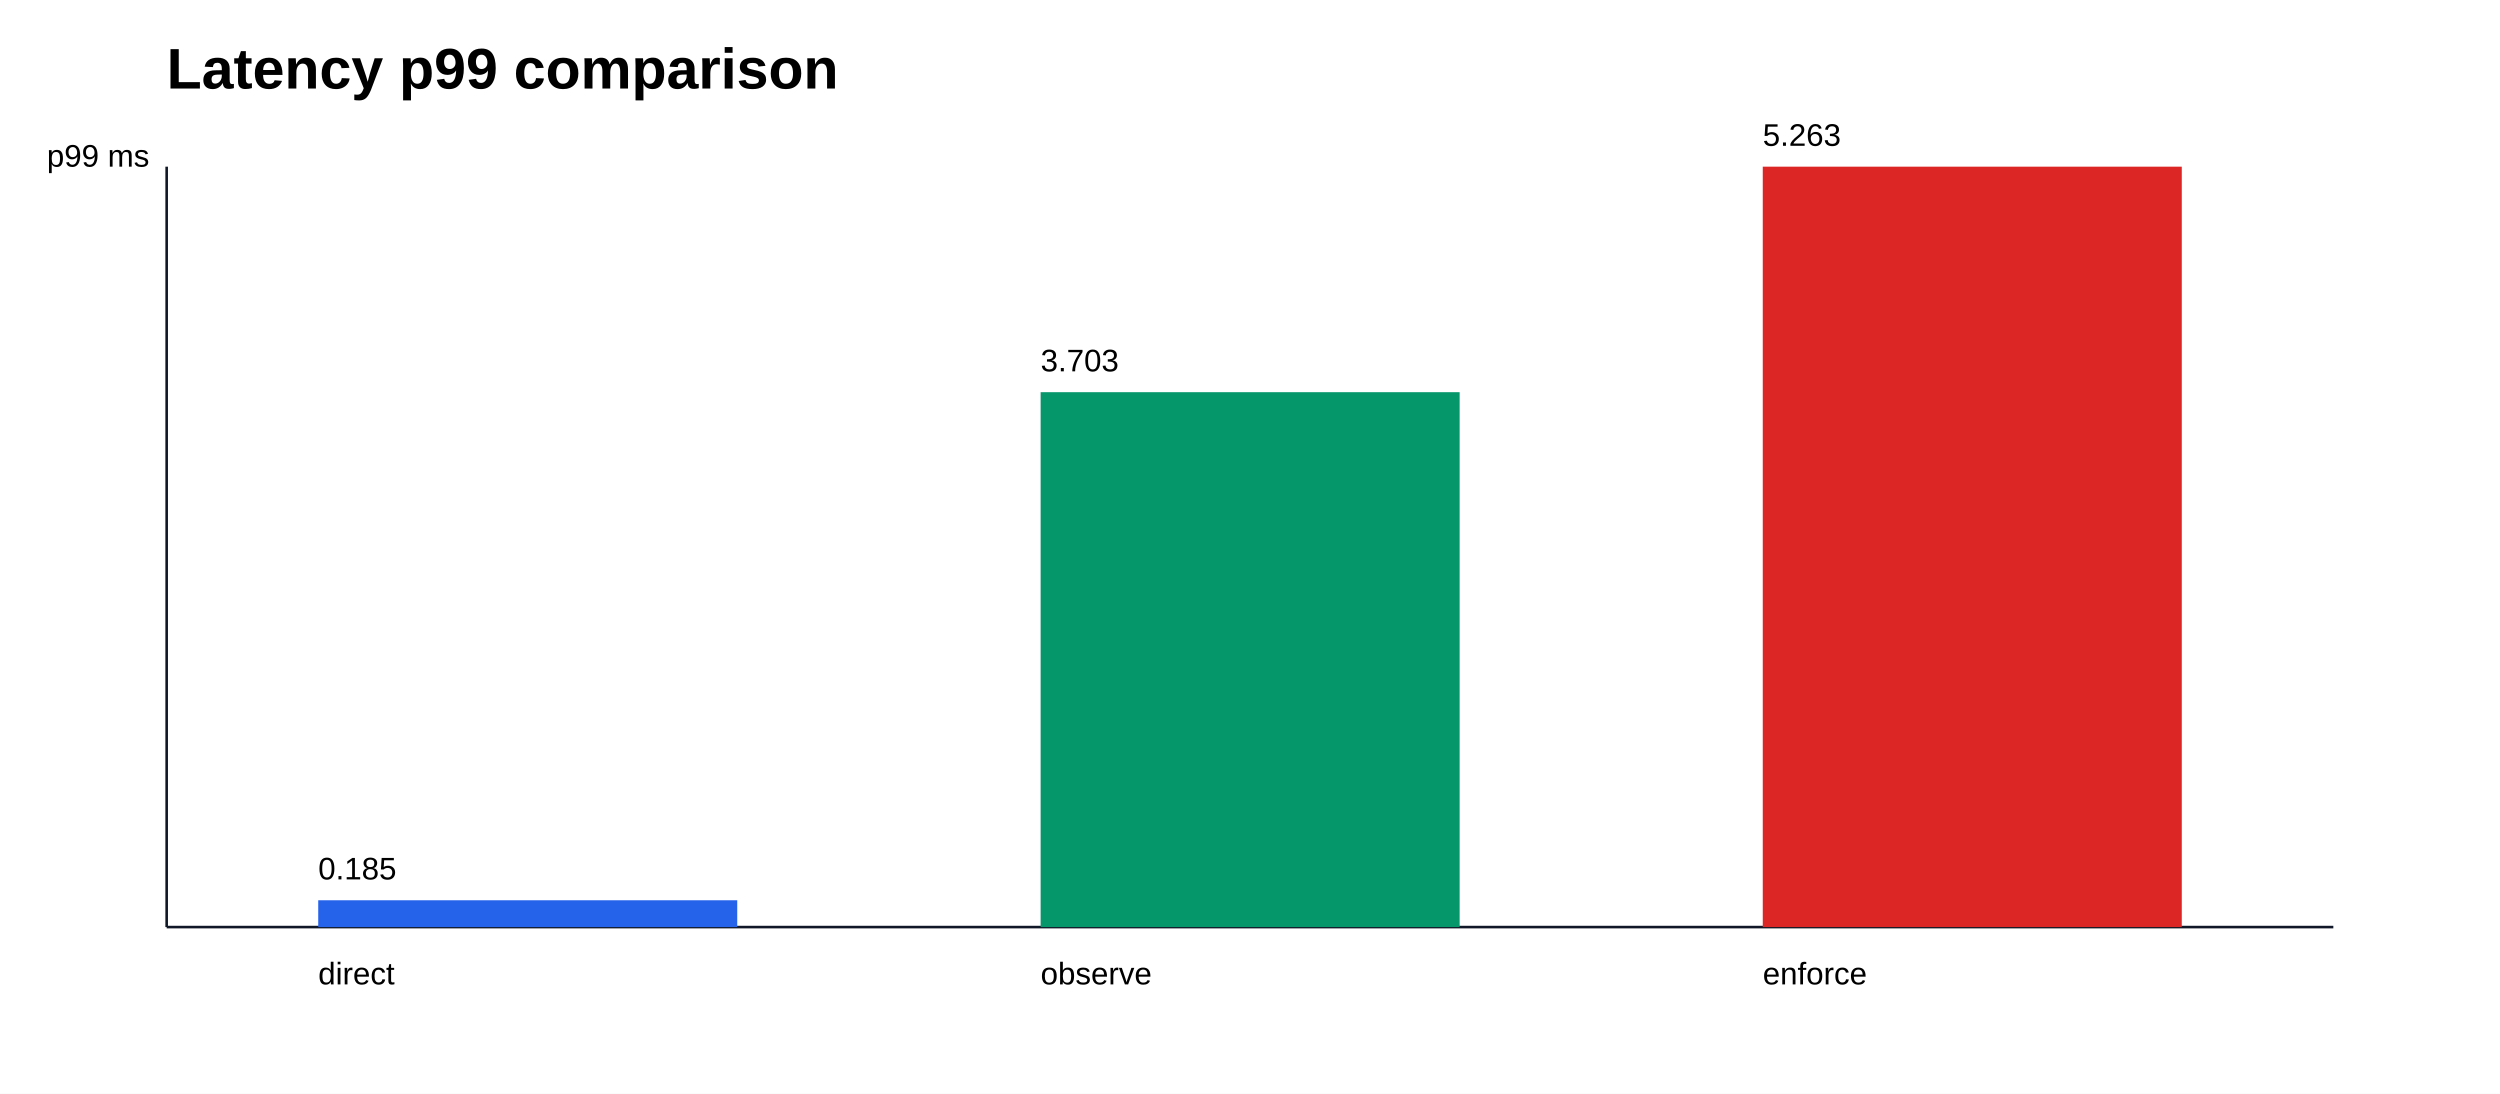
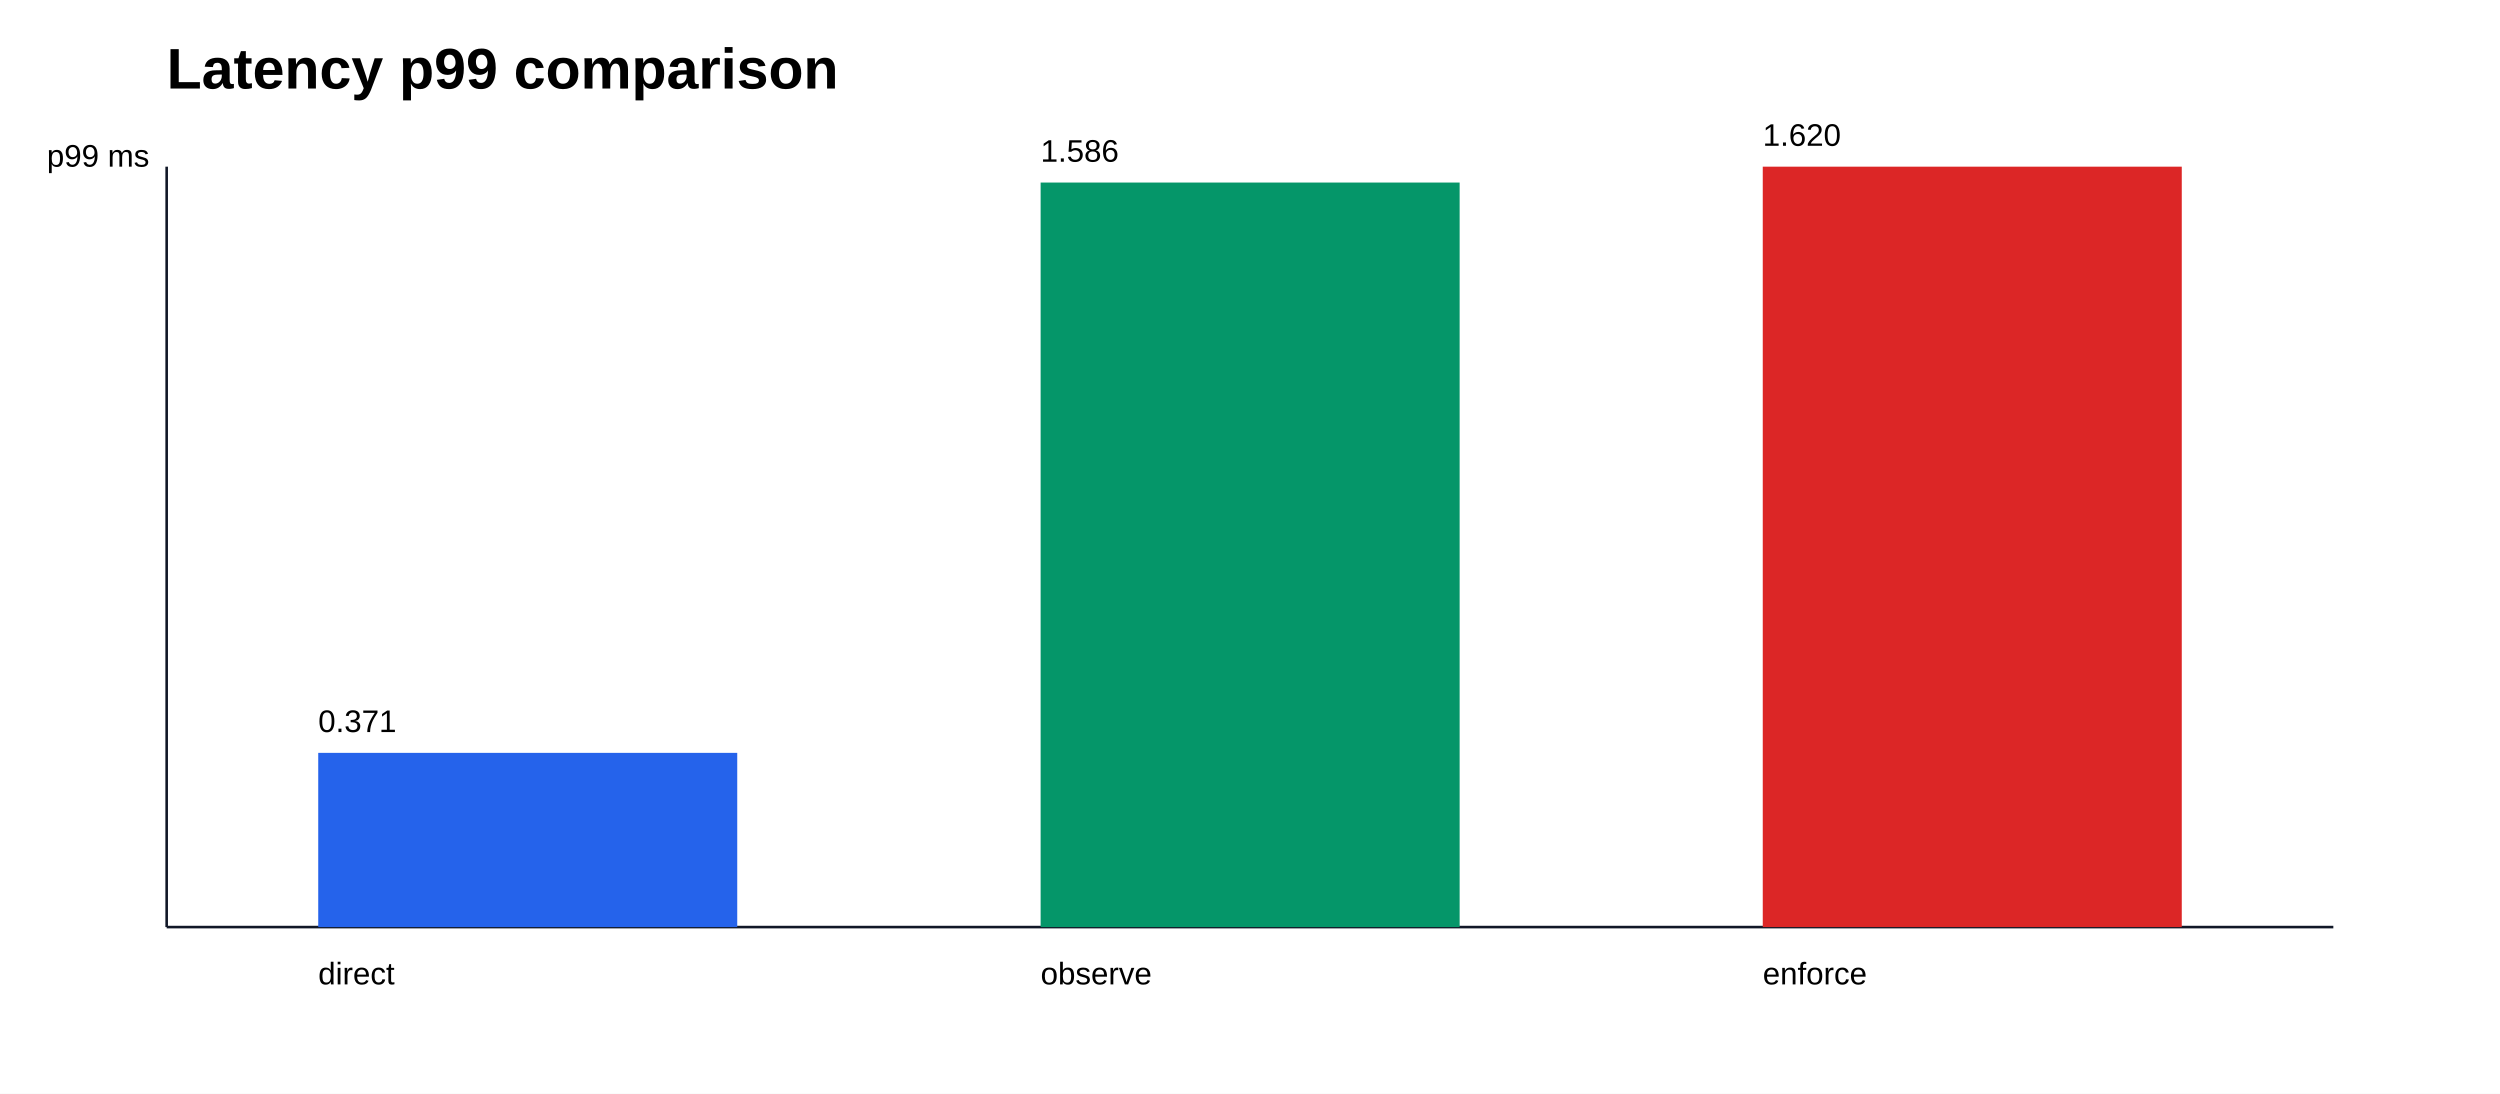
<svg xmlns="http://www.w3.org/2000/svg" width="960" height="420" viewBox="0 0 960 420">
  <rect width="100%" height="100%" fill="#ffffff" />
  <text x="64" y="34" font-family="Arial" font-size="22" font-weight="700">Latency p99 comparison</text>
  <line x1="64" y1="356" x2="896" y2="356" stroke="#111827" />
  <line x1="64" y1="64" x2="64" y2="356" stroke="#111827" />
  <text x="18" y="64" font-family="Arial" font-size="12">p99 ms</text>
-   <rect x="122.2" y="345.7" width="160.9" height="10.3" fill="#2563eb" />
-   <text x="122.2" y="337.7" font-family="Arial" font-size="12">0.185</text>
+   <rect x="122.2" y="289.1" width="160.9" height="66.9" fill="#2563eb" />
+   <text x="122.2" y="281.1" font-family="Arial" font-size="12">0.371</text>
  <text x="122.2" y="378" font-family="Arial" font-size="12">direct</text>
-   <rect x="399.6" y="150.6" width="160.9" height="205.4" fill="#059669" />
-   <text x="399.6" y="142.6" font-family="Arial" font-size="12">3.703</text>
+   <rect x="399.6" y="70.1" width="160.9" height="285.9" fill="#059669" />
+   <text x="399.6" y="62.1" font-family="Arial" font-size="12">1.586</text>
  <text x="399.6" y="378" font-family="Arial" font-size="12">observe</text>
  <rect x="676.9" y="64.0" width="160.9" height="292.0" fill="#dc2626" />
-   <text x="676.9" y="56.0" font-family="Arial" font-size="12">5.263</text>
+   <text x="676.9" y="56.0" font-family="Arial" font-size="12">1.620</text>
  <text x="676.9" y="378" font-family="Arial" font-size="12">enforce</text>
</svg>
